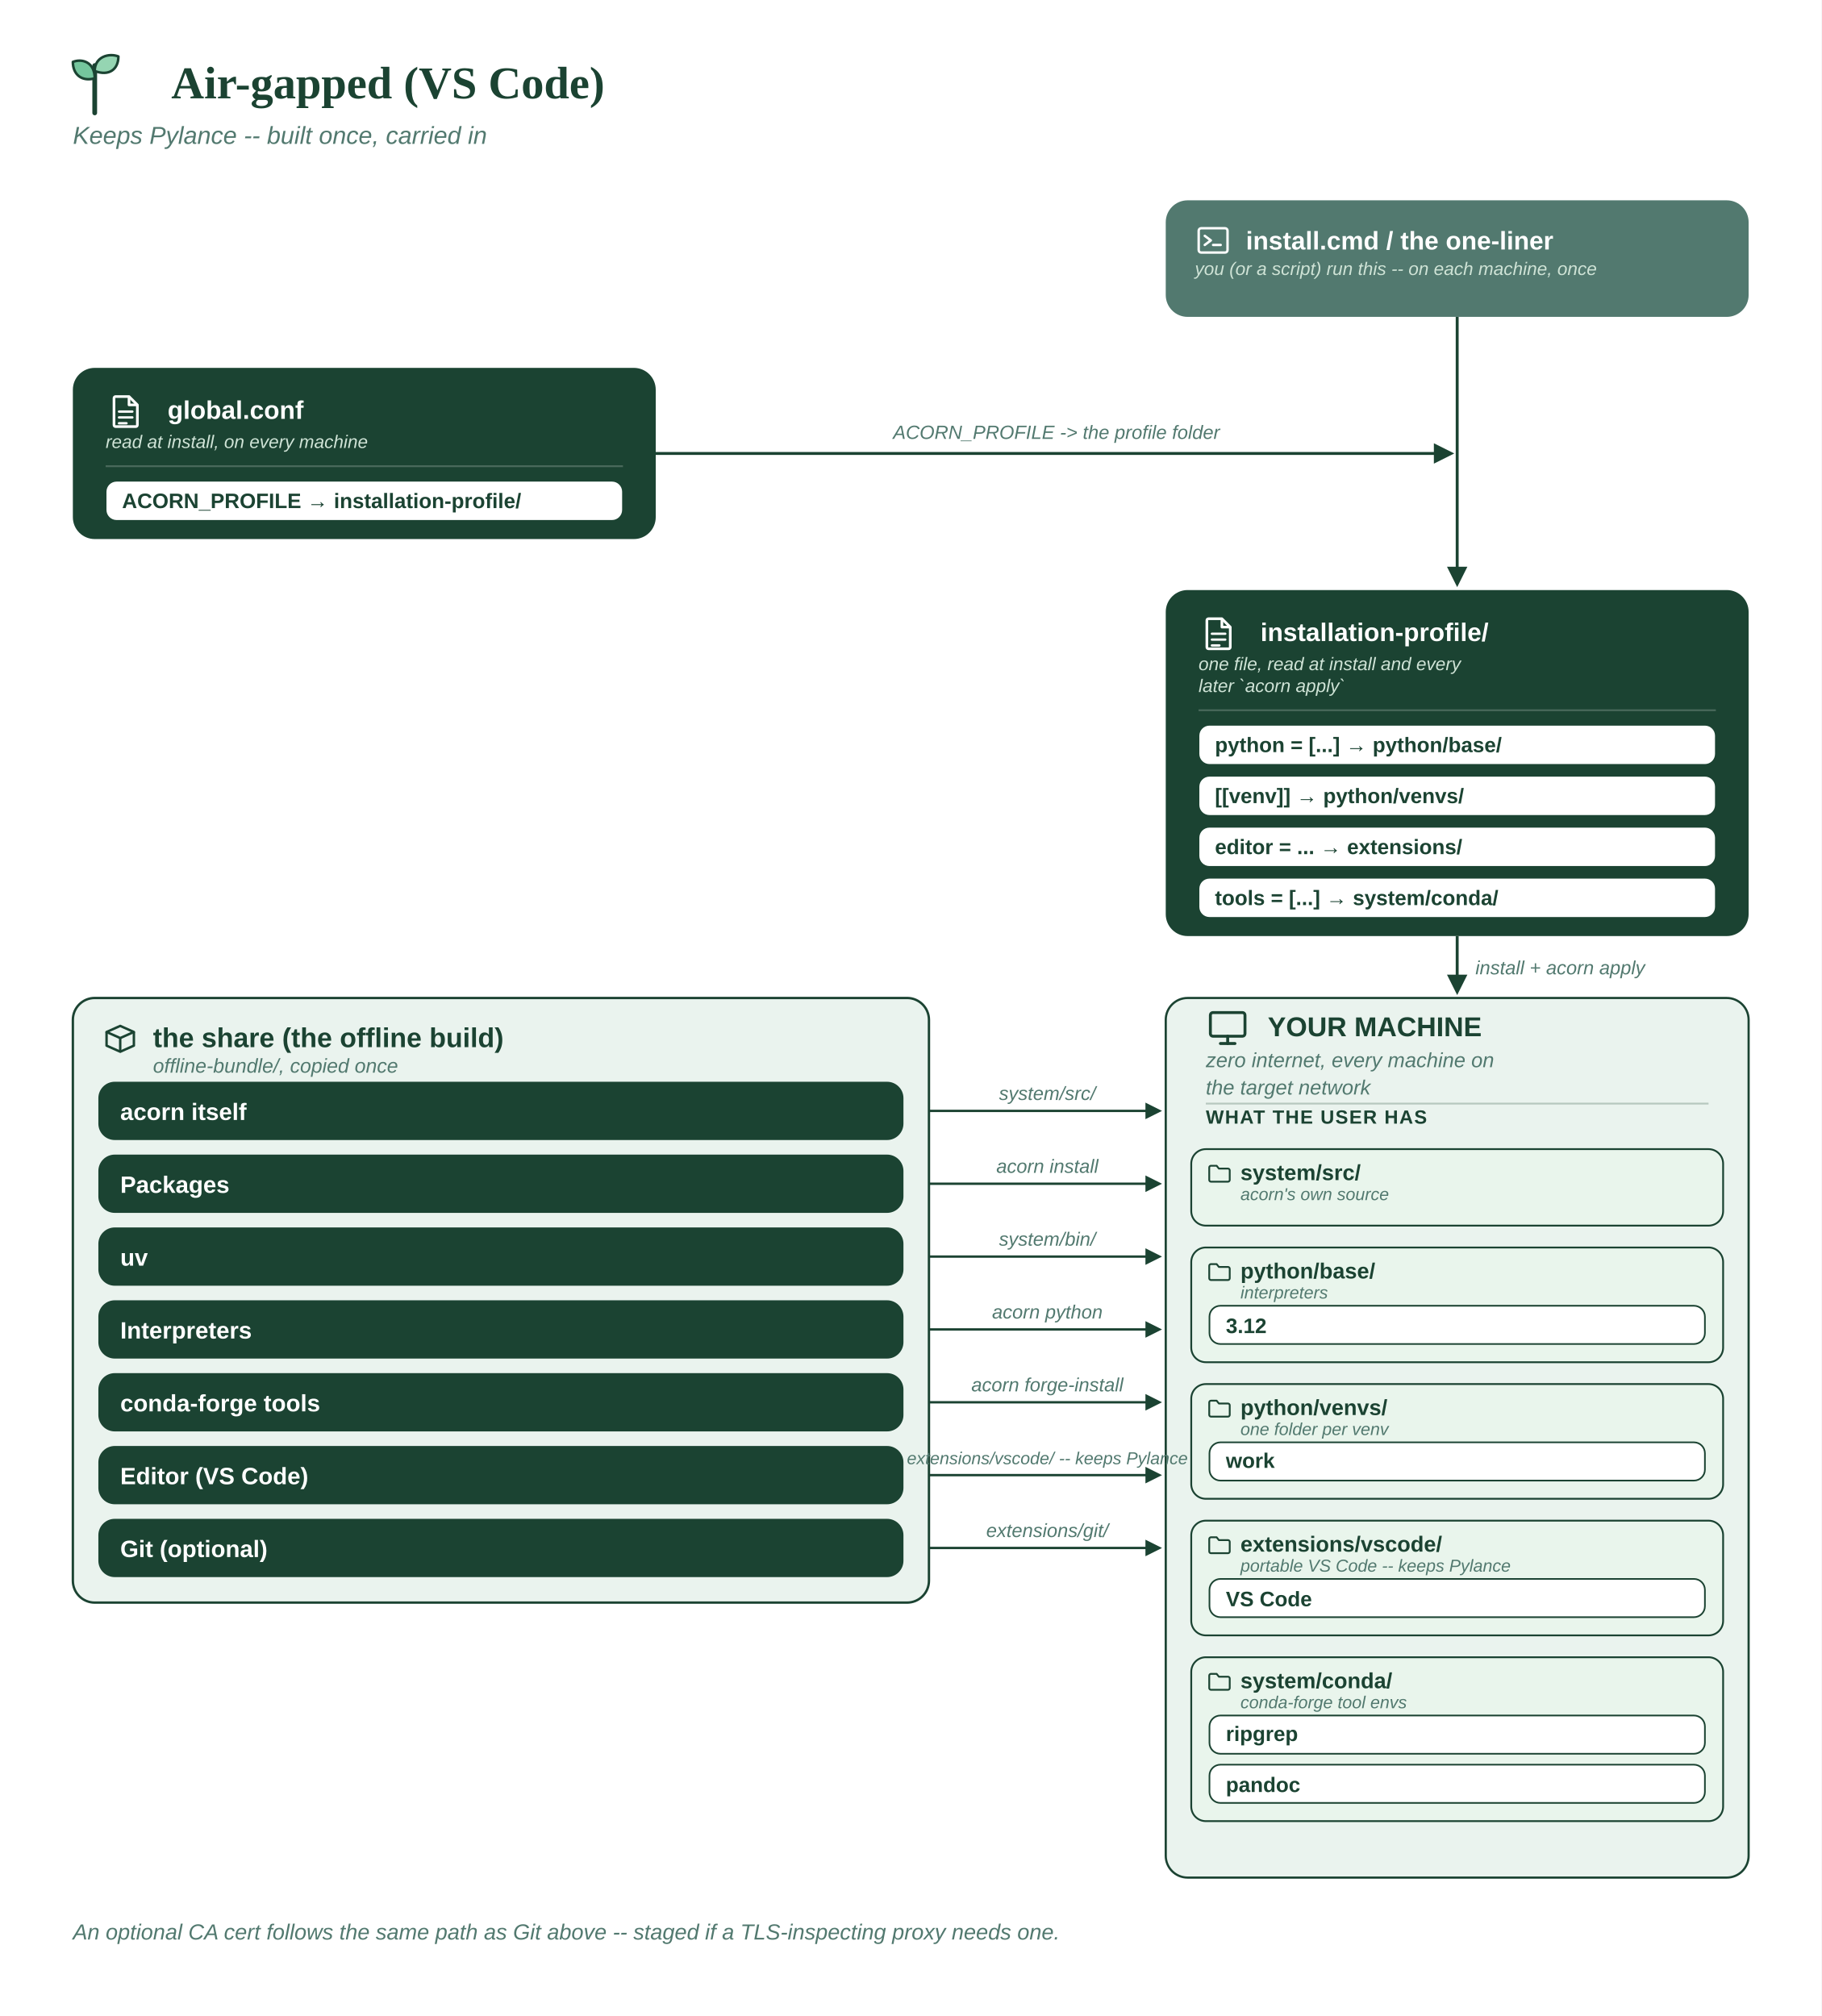
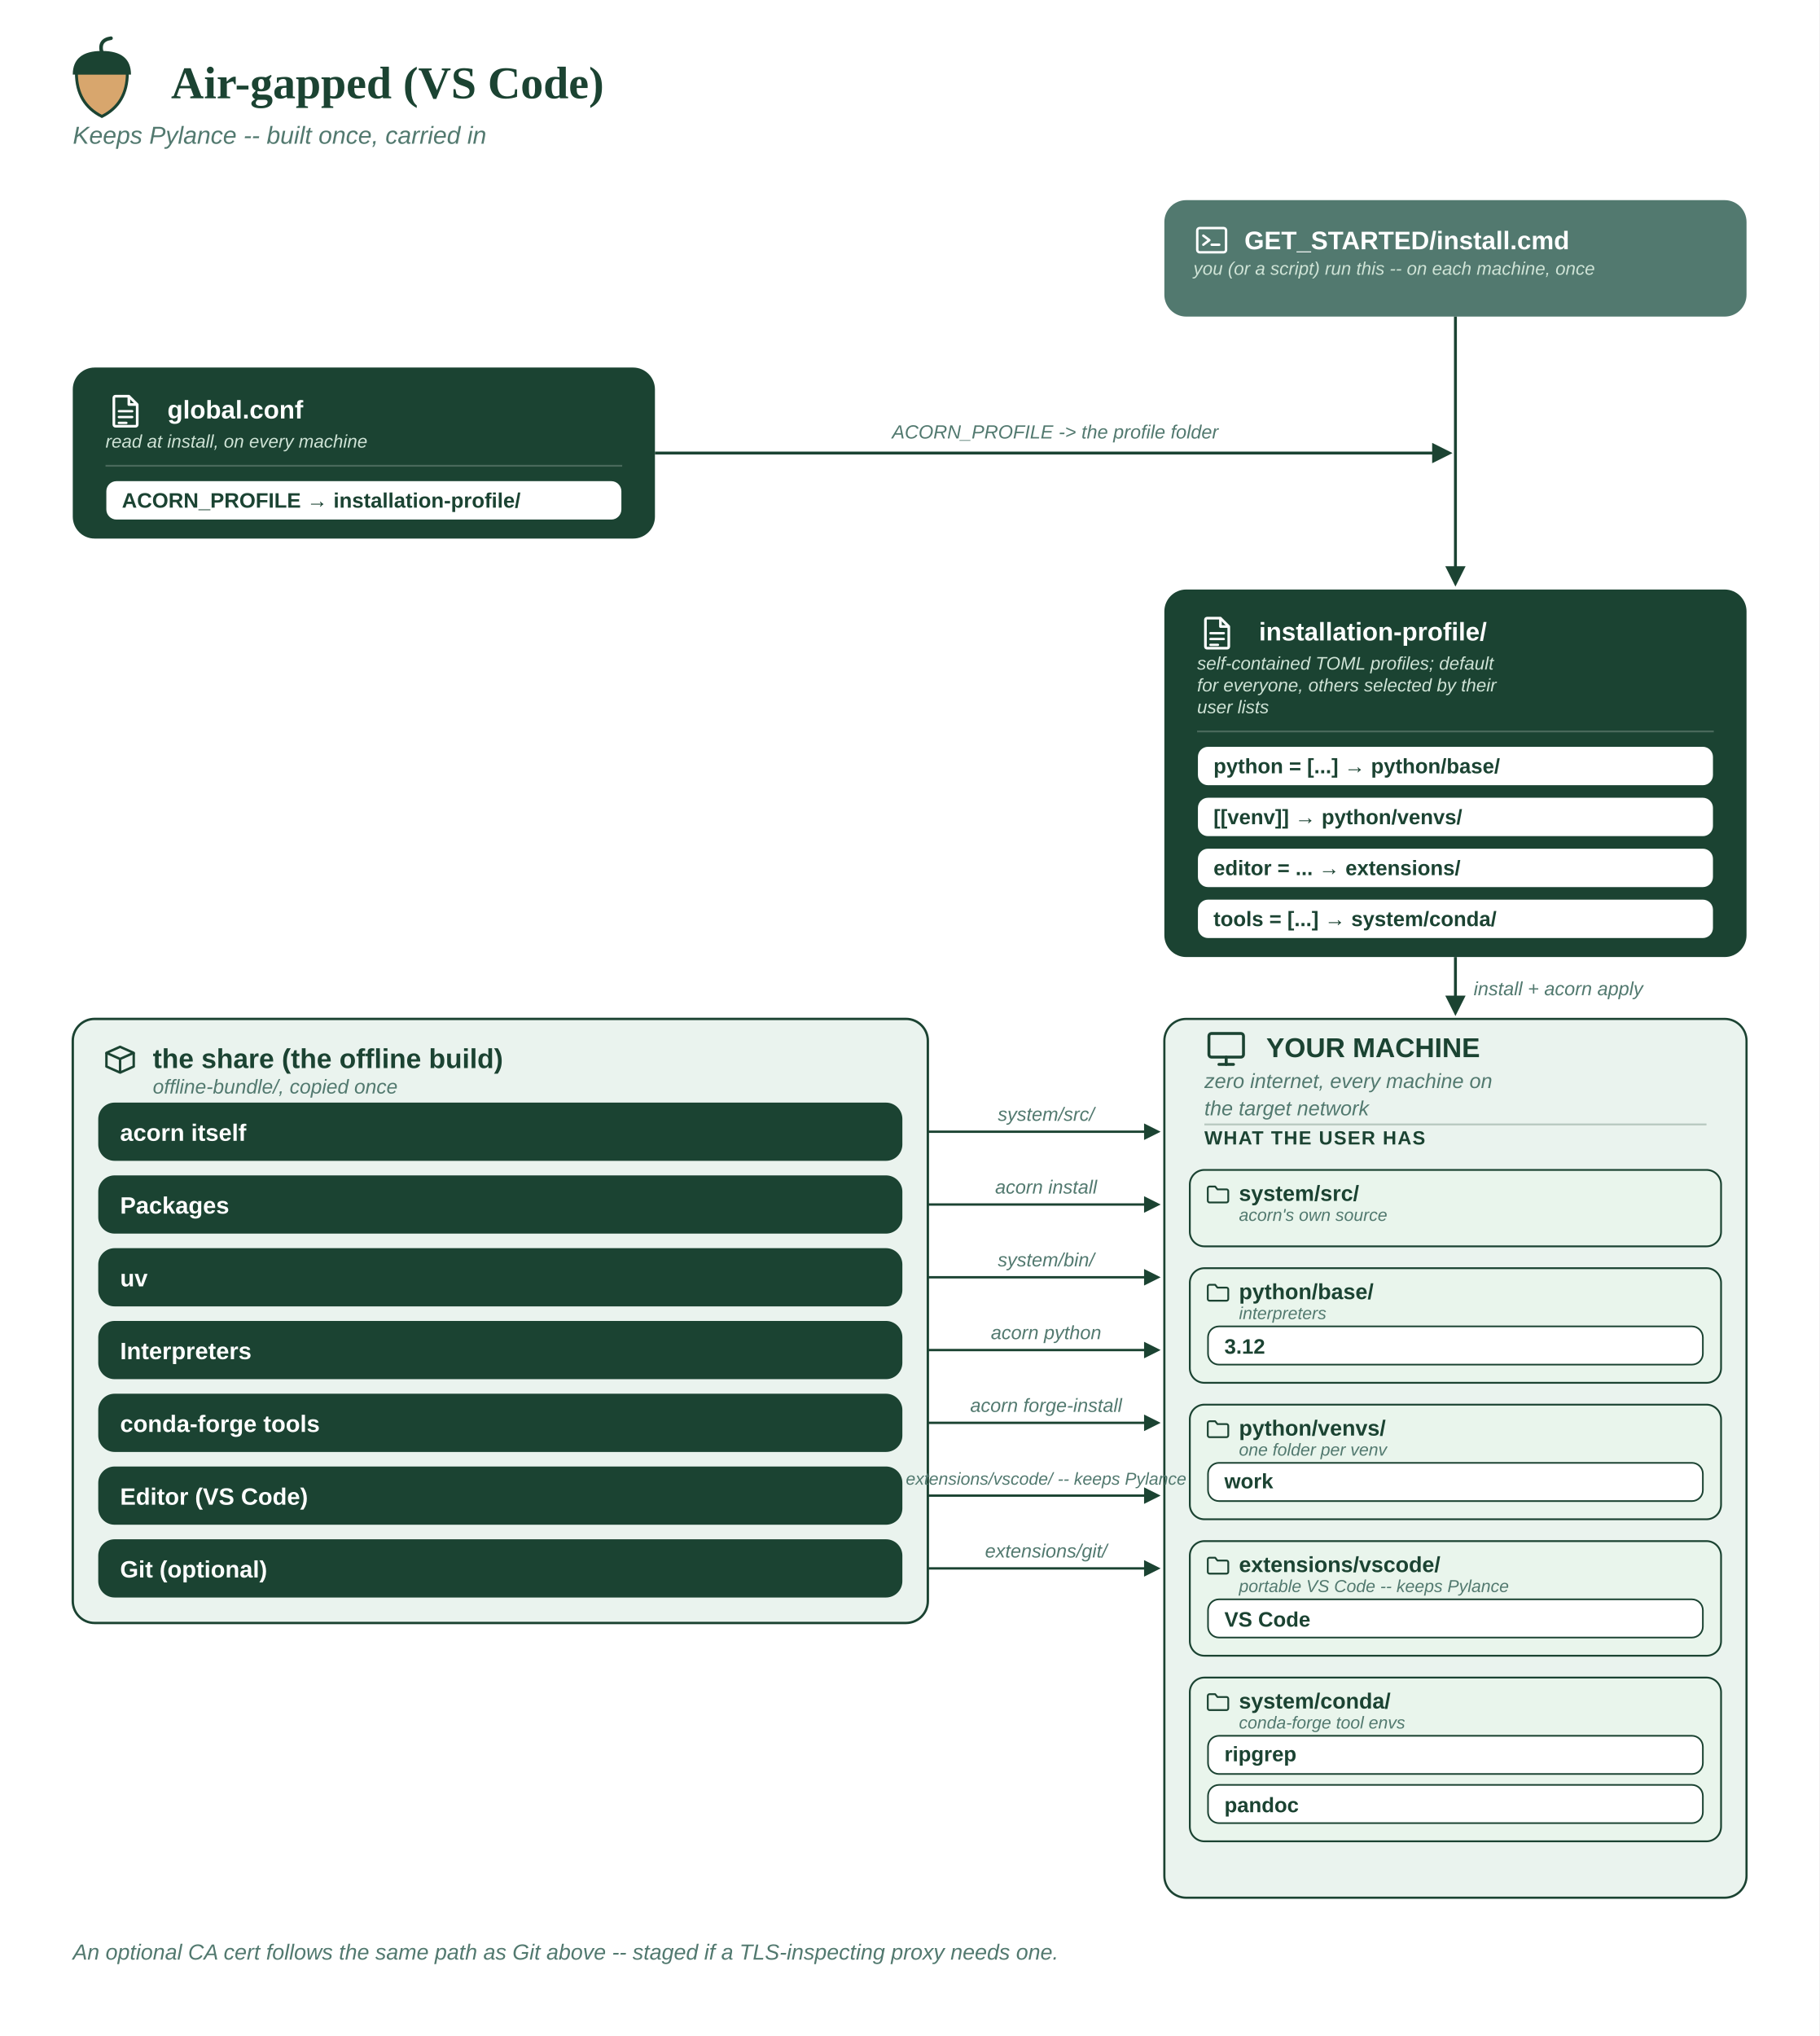
- <svg xmlns="http://www.w3.org/2000/svg" viewBox="0 0 1000 1107" font-family="Arial, Helvetica, sans-serif">
+ <svg xmlns="http://www.w3.org/2000/svg" viewBox="0 0 1000 1119" font-family="Arial, Helvetica, sans-serif">
  <defs>
    <defs>
      <style>
      .head  { font-family: Georgia, 'Times New Roman', serif; }
      .body  { font-family: Arial, Helvetica, sans-serif; }
      .fg    { fill: #1B4332; }
      .fw    { fill: #FFFFFF; }
      .fmute { fill: #52796F; }
    </style>
      <marker id="arrow" markerWidth="7" markerHeight="7" refX="5.5" refY="3.5" orient="auto">
        <path d="M0,0 L7,3.5 L0,7 Z" fill="#1B4332" />
      </marker>
      <symbol id="ic-cloud" viewBox="0 0 24 24">
        <path d="M6.5 18 C3.5 18 2 15.8 2 13.8 C2 11.6 3.8 10 5.8 10.1 C6.4 7.6 8.7 6 11.2 6.3 C13.6 6.6 15.4 8.6 15.5 11 C17.9 11.1 20 13 20 15.3 C20 17.4 18.2 18 17 18 Z" fill="none" stroke="currentColor" stroke-width="1.6" stroke-linejoin="round" />
      </symbol>
      <symbol id="ic-box" viewBox="0 0 24 24">
        <path d="M3 8 L12 4 L21 8 L12 12 Z" fill="none" stroke="currentColor" stroke-width="1.6" stroke-linejoin="round" />
        <path d="M3 8 V17 L12 21 V12" fill="none" stroke="currentColor" stroke-width="1.6" stroke-linejoin="round" />
        <path d="M21 8 V17 L12 21" fill="none" stroke="currentColor" stroke-width="1.6" stroke-linejoin="round" />
      </symbol>
      <symbol id="ic-server" viewBox="0 0 24 24">
        <rect x="3" y="4" width="18" height="6" rx="1.3" fill="none" stroke="currentColor" stroke-width="1.6" />
        <rect x="3" y="14" width="18" height="6" rx="1.3" fill="none" stroke="currentColor" stroke-width="1.6" />
        <circle cx="7" cy="7" r="1" fill="currentColor" />
        <circle cx="7" cy="17" r="1" fill="currentColor" />
      </symbol>
      <symbol id="ic-monitor" viewBox="0 0 24 24">
        <rect x="2.5" y="4" width="19" height="13" rx="1.4" fill="none" stroke="currentColor" stroke-width="1.6" />
        <line x1="8" y1="21" x2="16" y2="21" stroke="currentColor" stroke-width="1.6" stroke-linecap="round" />
        <line x1="12" y1="17" x2="12" y2="21" stroke="currentColor" stroke-width="1.6" stroke-linecap="round" />
      </symbol>
      <symbol id="ic-folder" viewBox="0 0 24 24">
        <path d="M3 6.5 C3 5.7 3.7 5 4.5 5 H9.5 L11.5 7.5 H19.5 C20.3 7.5 21 8.2 21 9 V17.5 C21 18.3 20.3 19 19.5 19 H4.5 C3.7 19 3 18.3 3 17.5 Z" fill="none" stroke="currentColor" stroke-width="1.6" stroke-linejoin="round" />
      </symbol>
      <symbol id="ic-doc" viewBox="0 0 24 24">
        <path d="M6 3 H14 L19 8 V20 C19 20.6 18.6 21 18 21 H6 C5.4 21 5 20.6 5 20 V4 C5 3.4 5.4 3 6 3 Z" fill="none" stroke="currentColor" stroke-width="1.6" stroke-linejoin="round" />
        <path d="M14 3 V8 H19" fill="none" stroke="currentColor" stroke-width="1.6" stroke-linejoin="round" />
        <line x1="8" y1="12" x2="16" y2="12" stroke="currentColor" stroke-width="1.4" stroke-linecap="round" />
        <line x1="8" y1="15.5" x2="16" y2="15.5" stroke="currentColor" stroke-width="1.4" stroke-linecap="round" />
        <line x1="8" y1="19" x2="12.5" y2="19" stroke="currentColor" stroke-width="1.4" stroke-linecap="round" />
      </symbol>
      <symbol id="ic-terminal" viewBox="0 0 24 24">
        <rect x="2.5" y="4" width="19" height="16" rx="1.6" fill="none" stroke="currentColor" stroke-width="1.6" />
        <path d="M6.5 9 L10.5 12 L6.5 15" fill="none" stroke="currentColor" stroke-width="1.6" stroke-linecap="round" stroke-linejoin="round" />
        <line x1="12" y1="15" x2="17" y2="15" stroke="currentColor" stroke-width="1.6" stroke-linecap="round" />
      </symbol>
    </defs>
  </defs>
-   <rect x="0" y="0" width="1000" height="1107" fill="#FFFFFF" />
+   <rect x="0" y="0" width="1000" height="1119" fill="#FFFFFF" />
  <g transform="translate(40,20)">
-     <path d="M12 42 V16" stroke="#1B4332" stroke-width="2.6" stroke-linecap="round" fill="none" />
-     <path d="M12 23 C12 14 5 12 0 14 C0 21 5 25 12 23 Z" fill="#74C69D" stroke="#1B4332" stroke-width="1.4" stroke-linejoin="round" />
-     <path d="M12 19 C12 11 20 9 25 11 C25 18 20 22 12 19 Z" fill="#95D5B2" stroke="#1B4332" stroke-width="1.4" stroke-linejoin="round" />
+     <path d="M2 20 Q2 37 16 44 Q30 37 30 20 Z" fill="#D8A66D" stroke="#1B4332" stroke-width="1.6" />
+     <path d="M0 21 Q0 8 16 8 Q32 8 32 21 Z" fill="#1B4332" />
+     <path d="M16 9 Q14 2 21 1" stroke="#1B4332" stroke-width="2" stroke-linecap="round" fill="none" />
  </g>
  <text x="94" y="54" class="head fg" font-size="25" font-weight="700">Air-gapped (VS Code)</text>
  <text x="40" y="79" class="body fmute" font-size="13.5" font-style="italic">Keeps Pylance -- built once, carried in</text>
  <rect x="640" y="110" width="320" height="64" rx="12" fill="#52796F" />
  <use href="#ic-terminal" x="656" y="122" width="20" height="20" color="#FFFFFF" />
-   <text x="684" y="137" class="body fw" font-size="14.0" font-weight="700">install.cmd  /  the one-liner</text>
+   <text x="684" y="137" class="body fw" font-size="14.0" font-weight="700">GET_STARTED/install.cmd</text>
  <text x="656" y="151" class="body" fill="#CFE3D6" font-size="10" font-style="italic">you (or a script) run this -- on each machine, once</text>
  <line x1="800" y1="174" x2="800" y2="320" stroke="#1B4332" stroke-width="1.6" marker-end="url(#arrow)" />
  <rect x="40" y="202" width="320" height="94" rx="12" fill="#1B4332" />
  <use href="#ic-doc" x="58" y="215" width="22" height="22" color="#FFFFFF" />
  <text x="92" y="230" class="body fw" font-size="14" font-weight="700">global.conf</text>
  <text x="58" y="246" class="body" fill="#CFE3D6" font-size="10" font-style="italic">read at install, on every machine</text>
  <line x1="58" y1="256" x2="342" y2="256" stroke="#FFFFFF" stroke-width="1" opacity="0.2" />
  <rect x="58" y="264" width="284" height="22" rx="6" fill="#FFFFFF" stroke="#1B4332" stroke-width="0.9" />
  <text x="67" y="279" class="body fg" font-size="11.5" font-weight="600">ACORN_PROFILE  →  installation-profile/</text>
  <line x1="360" y1="249" x2="796" y2="249" stroke="#1B4332" stroke-width="1.6" marker-end="url(#arrow)" />
  <text x="580" y="241" text-anchor="middle" class="body fmute" font-size="10.5" font-style="italic">ACORN_PROFILE -&gt; the profile folder</text>
-   <rect x="640" y="324" width="320" height="190" rx="12" fill="#1B4332" />
+   <rect x="640" y="324" width="320" height="202" rx="12" fill="#1B4332" />
  <use href="#ic-doc" x="658" y="337" width="22" height="22" color="#FFFFFF" />
  <text x="692" y="352" class="body fw" font-size="14.0" font-weight="700">installation-profile/</text>
-   <text x="658" y="368" class="body" fill="#CFE3D6" font-size="10" font-style="italic">one file, read at install and every</text>
-   <text x="658" y="380" class="body" fill="#CFE3D6" font-size="10" font-style="italic">later `acorn apply`</text>
-   <line x1="658" y1="390" x2="942" y2="390" stroke="#FFFFFF" stroke-width="1" opacity="0.2" />
-   <rect x="658" y="398" width="284" height="22" rx="6" fill="#FFFFFF" stroke="#1B4332" stroke-width="0.9" />
-   <text x="667" y="413" class="body fg" font-size="11.5" font-weight="600">python = [...]  →  python/base/</text>
-   <rect x="658" y="426" width="284" height="22" rx="6" fill="#FFFFFF" stroke="#1B4332" stroke-width="0.9" />
-   <text x="667" y="441" class="body fg" font-size="11.5" font-weight="600">[[venv]]  →  python/venvs/</text>
-   <rect x="658" y="454" width="284" height="22" rx="6" fill="#FFFFFF" stroke="#1B4332" stroke-width="0.9" />
-   <text x="667" y="469" class="body fg" font-size="11.5" font-weight="600">editor = ...  →  extensions/</text>
-   <rect x="658" y="482" width="284" height="22" rx="6" fill="#FFFFFF" stroke="#1B4332" stroke-width="0.9" />
-   <text x="667" y="497" class="body fg" font-size="11.5" font-weight="600">tools = [...]  →  system/conda/</text>
-   <line x1="800" y1="514" x2="800" y2="544" stroke="#1B4332" stroke-width="1.6" marker-end="url(#arrow)" />
-   <text x="810" y="535" class="body fmute" font-size="10.5" font-style="italic">install + acorn apply</text>
-   <rect x="640" y="548" width="320" height="483" rx="12" fill="#EAF3EE" stroke="#1B4332" stroke-width="1.2" />
-   <use href="#ic-monitor" x="662" y="552" width="24" height="24" color="#1B4332" />
-   <text x="696" y="569" class="body fg" font-size="15" font-weight="700">YOUR MACHINE</text>
-   <text x="662" y="586" class="body fmute" font-size="11.3" font-style="italic">zero internet, every machine on</text>
-   <text x="662" y="601" class="body fmute" font-size="11.3" font-style="italic">the target network</text>
-   <line x1="662" y1="606" x2="938" y2="606" stroke="#1B4332" stroke-width="1" opacity="0.25" />
-   <text x="662" y="617" class="body fg" font-size="10.5" font-weight="700" letter-spacing="0.6">WHAT THE USER HAS</text>
-   <rect x="654" y="631" width="292" height="42" rx="8" fill="#E9F5EC" stroke="#1B4332" stroke-width="1" />
-   <use href="#ic-folder" x="662" y="637" width="15" height="15" color="#1B4332" />
-   <text x="681" y="648" class="body fg" font-size="12.0" font-weight="700">system/src/</text>
-   <text x="681" y="659" class="body fmute" font-size="9.5" font-style="italic">acorn's own source</text>
-   <rect x="654" y="685" width="292" height="63" rx="8" fill="#E9F5EC" stroke="#1B4332" stroke-width="1" />
-   <use href="#ic-folder" x="662" y="691" width="15" height="15" color="#1B4332" />
-   <text x="681" y="702" class="body fg" font-size="12.0" font-weight="700">python/base/</text>
-   <text x="681" y="713" class="body fmute" font-size="9.5" font-style="italic">interpreters</text>
-   <rect x="664" y="717" width="272" height="21" rx="6" fill="#FFFFFF" stroke="#1B4332" stroke-width="0.9" />
-   <text x="673" y="732" class="body fg" font-size="11.5" font-weight="600">3.12</text>
-   <rect x="654" y="760" width="292" height="63" rx="8" fill="#E9F5EC" stroke="#1B4332" stroke-width="1" />
-   <use href="#ic-folder" x="662" y="766" width="15" height="15" color="#1B4332" />
-   <text x="681" y="777" class="body fg" font-size="12.0" font-weight="700">python/venvs/</text>
-   <text x="681" y="788" class="body fmute" font-size="9.5" font-style="italic">one folder per venv</text>
-   <rect x="664" y="792" width="272" height="21" rx="6" fill="#FFFFFF" stroke="#1B4332" stroke-width="0.9" />
-   <text x="673" y="806" class="body fg" font-size="11.5" font-weight="600">work</text>
-   <rect x="654" y="835" width="292" height="63" rx="8" fill="#E9F5EC" stroke="#1B4332" stroke-width="1" />
-   <use href="#ic-folder" x="662" y="841" width="15" height="15" color="#1B4332" />
-   <text x="681" y="852" class="body fg" font-size="12.0" font-weight="700">extensions/vscode/</text>
-   <text x="681" y="863" class="body fmute" font-size="9.5" font-style="italic">portable VS Code -- keeps Pylance</text>
-   <rect x="664" y="867" width="272" height="21" rx="6" fill="#FFFFFF" stroke="#1B4332" stroke-width="0.9" />
-   <text x="673" y="882" class="body fg" font-size="11.5" font-weight="600">VS Code</text>
-   <rect x="654" y="910" width="292" height="90" rx="8" fill="#E9F5EC" stroke="#1B4332" stroke-width="1" />
-   <use href="#ic-folder" x="662" y="916" width="15" height="15" color="#1B4332" />
-   <text x="681" y="927" class="body fg" font-size="12.0" font-weight="700">system/conda/</text>
-   <text x="681" y="938" class="body fmute" font-size="9.5" font-style="italic">conda-forge tool envs</text>
-   <rect x="664" y="942" width="272" height="21" rx="6" fill="#FFFFFF" stroke="#1B4332" stroke-width="0.9" />
-   <text x="673" y="956" class="body fg" font-size="11.5" font-weight="600">ripgrep</text>
-   <rect x="664" y="969" width="272" height="21" rx="6" fill="#FFFFFF" stroke="#1B4332" stroke-width="0.9" />
-   <text x="673" y="984" class="body fg" font-size="11.5" font-weight="600">pandoc</text>
-   <rect x="40" y="548" width="470" height="332" rx="12" fill="#EAF3EE" stroke="#1B4332" stroke-width="1.3" />
-   <use href="#ic-box" x="56" y="560" width="20" height="20" color="#1B4332" />
-   <text x="84" y="575" class="body fg" font-size="15.0" font-weight="700">the share (the offline build)</text>
-   <text x="84" y="589" class="body fmute" font-size="11.0" font-style="italic">offline-bundle/, copied once</text>
-   <rect x="54" y="594" width="442" height="32" rx="9" fill="#1B4332" />
-   <text x="66" y="615" class="body fw" font-size="13.0" font-weight="700">acorn itself</text>
-   <line x1="510" y1="610" x2="636" y2="610" stroke="#1B4332" stroke-width="1.3" marker-end="url(#arrow)" />
-   <text x="575" y="604" text-anchor="middle" class="body fmute" font-size="10.5" font-style="italic">system/src/</text>
-   <rect x="54" y="634" width="442" height="32" rx="9" fill="#1B4332" />
-   <text x="66" y="655" class="body fw" font-size="13.0" font-weight="700">Packages</text>
-   <line x1="510" y1="650" x2="636" y2="650" stroke="#1B4332" stroke-width="1.3" marker-end="url(#arrow)" />
-   <text x="575" y="644" text-anchor="middle" class="body fmute" font-size="10.5" font-style="italic">acorn install</text>
-   <rect x="54" y="674" width="442" height="32" rx="9" fill="#1B4332" />
-   <text x="66" y="695" class="body fw" font-size="13.0" font-weight="700">uv</text>
-   <line x1="510" y1="690" x2="636" y2="690" stroke="#1B4332" stroke-width="1.3" marker-end="url(#arrow)" />
-   <text x="575" y="684" text-anchor="middle" class="body fmute" font-size="10.5" font-style="italic">system/bin/</text>
-   <rect x="54" y="714" width="442" height="32" rx="9" fill="#1B4332" />
-   <text x="66" y="735" class="body fw" font-size="13.0" font-weight="700">Interpreters</text>
-   <line x1="510" y1="730" x2="636" y2="730" stroke="#1B4332" stroke-width="1.3" marker-end="url(#arrow)" />
-   <text x="575" y="724" text-anchor="middle" class="body fmute" font-size="10.5" font-style="italic">acorn python</text>
-   <rect x="54" y="754" width="442" height="32" rx="9" fill="#1B4332" />
-   <text x="66" y="775" class="body fw" font-size="13.0" font-weight="700">conda-forge tools</text>
-   <line x1="510" y1="770" x2="636" y2="770" stroke="#1B4332" stroke-width="1.3" marker-end="url(#arrow)" />
-   <text x="575" y="764" text-anchor="middle" class="body fmute" font-size="10.5" font-style="italic">acorn forge-install</text>
-   <rect x="54" y="794" width="442" height="32" rx="9" fill="#1B4332" />
-   <text x="66" y="815" class="body fw" font-size="13.0" font-weight="700">Editor (VS Code)</text>
-   <line x1="510" y1="810" x2="636" y2="810" stroke="#1B4332" stroke-width="1.3" marker-end="url(#arrow)" />
-   <text x="575" y="804" text-anchor="middle" class="body fmute" font-size="9.5" font-style="italic">extensions/vscode/ -- keeps Pylance</text>
-   <rect x="54" y="834" width="442" height="32" rx="9" fill="#1B4332" />
-   <text x="66" y="855" class="body fw" font-size="13.0" font-weight="700">Git (optional)</text>
-   <line x1="510" y1="850" x2="636" y2="850" stroke="#1B4332" stroke-width="1.3" marker-end="url(#arrow)" />
-   <text x="575" y="844" text-anchor="middle" class="body fmute" font-size="10.5" font-style="italic">extensions/git/</text>
-   <text x="40" y="1065" class="body fmute" font-size="12" font-style="italic">An optional CA cert follows the same path as Git above -- staged if a TLS-inspecting proxy needs one.</text>
+   <text x="658" y="368" class="body" fill="#CFE3D6" font-size="10" font-style="italic">self-contained TOML profiles; default</text>
+   <text x="658" y="380" class="body" fill="#CFE3D6" font-size="10" font-style="italic">for everyone, others selected by their</text>
+   <text x="658" y="392" class="body" fill="#CFE3D6" font-size="10" font-style="italic">user lists</text>
+   <line x1="658" y1="402" x2="942" y2="402" stroke="#FFFFFF" stroke-width="1" opacity="0.2" />
+   <rect x="658" y="410" width="284" height="22" rx="6" fill="#FFFFFF" stroke="#1B4332" stroke-width="0.9" />
+   <text x="667" y="425" class="body fg" font-size="11.5" font-weight="600">python = [...]  →  python/base/</text>
+   <rect x="658" y="438" width="284" height="22" rx="6" fill="#FFFFFF" stroke="#1B4332" stroke-width="0.9" />
+   <text x="667" y="453" class="body fg" font-size="11.5" font-weight="600">[[venv]]  →  python/venvs/</text>
+   <rect x="658" y="466" width="284" height="22" rx="6" fill="#FFFFFF" stroke="#1B4332" stroke-width="0.9" />
+   <text x="667" y="481" class="body fg" font-size="11.5" font-weight="600">editor = ...  →  extensions/</text>
+   <rect x="658" y="494" width="284" height="22" rx="6" fill="#FFFFFF" stroke="#1B4332" stroke-width="0.9" />
+   <text x="667" y="509" class="body fg" font-size="11.5" font-weight="600">tools = [...]  →  system/conda/</text>
+   <line x1="800" y1="526" x2="800" y2="556" stroke="#1B4332" stroke-width="1.6" marker-end="url(#arrow)" />
+   <text x="810" y="547" class="body fmute" font-size="10.5" font-style="italic">install + acorn apply</text>
+   <rect x="640" y="560" width="320" height="483" rx="12" fill="#EAF3EE" stroke="#1B4332" stroke-width="1.2" />
+   <use href="#ic-monitor" x="662" y="564" width="24" height="24" color="#1B4332" />
+   <text x="696" y="581" class="body fg" font-size="15" font-weight="700">YOUR MACHINE</text>
+   <text x="662" y="598" class="body fmute" font-size="11.3" font-style="italic">zero internet, every machine on</text>
+   <text x="662" y="613" class="body fmute" font-size="11.3" font-style="italic">the target network</text>
+   <line x1="662" y1="618" x2="938" y2="618" stroke="#1B4332" stroke-width="1" opacity="0.25" />
+   <text x="662" y="629" class="body fg" font-size="10.5" font-weight="700" letter-spacing="0.6">WHAT THE USER HAS</text>
+   <rect x="654" y="643" width="292" height="42" rx="8" fill="#E9F5EC" stroke="#1B4332" stroke-width="1" />
+   <use href="#ic-folder" x="662" y="649" width="15" height="15" color="#1B4332" />
+   <text x="681" y="660" class="body fg" font-size="12.0" font-weight="700">system/src/</text>
+   <text x="681" y="671" class="body fmute" font-size="9.5" font-style="italic">acorn's own source</text>
+   <rect x="654" y="697" width="292" height="63" rx="8" fill="#E9F5EC" stroke="#1B4332" stroke-width="1" />
+   <use href="#ic-folder" x="662" y="703" width="15" height="15" color="#1B4332" />
+   <text x="681" y="714" class="body fg" font-size="12.0" font-weight="700">python/base/</text>
+   <text x="681" y="725" class="body fmute" font-size="9.5" font-style="italic">interpreters</text>
+   <rect x="664" y="729" width="272" height="21" rx="6" fill="#FFFFFF" stroke="#1B4332" stroke-width="0.9" />
+   <text x="673" y="744" class="body fg" font-size="11.5" font-weight="600">3.12</text>
+   <rect x="654" y="772" width="292" height="63" rx="8" fill="#E9F5EC" stroke="#1B4332" stroke-width="1" />
+   <use href="#ic-folder" x="662" y="778" width="15" height="15" color="#1B4332" />
+   <text x="681" y="789" class="body fg" font-size="12.0" font-weight="700">python/venvs/</text>
+   <text x="681" y="800" class="body fmute" font-size="9.5" font-style="italic">one folder per venv</text>
+   <rect x="664" y="804" width="272" height="21" rx="6" fill="#FFFFFF" stroke="#1B4332" stroke-width="0.9" />
+   <text x="673" y="818" class="body fg" font-size="11.5" font-weight="600">work</text>
+   <rect x="654" y="847" width="292" height="63" rx="8" fill="#E9F5EC" stroke="#1B4332" stroke-width="1" />
+   <use href="#ic-folder" x="662" y="853" width="15" height="15" color="#1B4332" />
+   <text x="681" y="864" class="body fg" font-size="12.0" font-weight="700">extensions/vscode/</text>
+   <text x="681" y="875" class="body fmute" font-size="9.5" font-style="italic">portable VS Code -- keeps Pylance</text>
+   <rect x="664" y="879" width="272" height="21" rx="6" fill="#FFFFFF" stroke="#1B4332" stroke-width="0.9" />
+   <text x="673" y="894" class="body fg" font-size="11.5" font-weight="600">VS Code</text>
+   <rect x="654" y="922" width="292" height="90" rx="8" fill="#E9F5EC" stroke="#1B4332" stroke-width="1" />
+   <use href="#ic-folder" x="662" y="928" width="15" height="15" color="#1B4332" />
+   <text x="681" y="939" class="body fg" font-size="12.0" font-weight="700">system/conda/</text>
+   <text x="681" y="950" class="body fmute" font-size="9.5" font-style="italic">conda-forge tool envs</text>
+   <rect x="664" y="954" width="272" height="21" rx="6" fill="#FFFFFF" stroke="#1B4332" stroke-width="0.9" />
+   <text x="673" y="968" class="body fg" font-size="11.5" font-weight="600">ripgrep</text>
+   <rect x="664" y="981" width="272" height="21" rx="6" fill="#FFFFFF" stroke="#1B4332" stroke-width="0.9" />
+   <text x="673" y="996" class="body fg" font-size="11.5" font-weight="600">pandoc</text>
+   <rect x="40" y="560" width="470" height="332" rx="12" fill="#EAF3EE" stroke="#1B4332" stroke-width="1.3" />
+   <use href="#ic-box" x="56" y="572" width="20" height="20" color="#1B4332" />
+   <text x="84" y="587" class="body fg" font-size="15.0" font-weight="700">the share (the offline build)</text>
+   <text x="84" y="601" class="body fmute" font-size="11.0" font-style="italic">offline-bundle/, copied once</text>
+   <rect x="54" y="606" width="442" height="32" rx="9" fill="#1B4332" />
+   <text x="66" y="627" class="body fw" font-size="13.0" font-weight="700">acorn itself</text>
+   <line x1="510" y1="622" x2="636" y2="622" stroke="#1B4332" stroke-width="1.3" marker-end="url(#arrow)" />
+   <text x="575" y="616" text-anchor="middle" class="body fmute" font-size="10.5" font-style="italic">system/src/</text>
+   <rect x="54" y="646" width="442" height="32" rx="9" fill="#1B4332" />
+   <text x="66" y="667" class="body fw" font-size="13.0" font-weight="700">Packages</text>
+   <line x1="510" y1="662" x2="636" y2="662" stroke="#1B4332" stroke-width="1.3" marker-end="url(#arrow)" />
+   <text x="575" y="656" text-anchor="middle" class="body fmute" font-size="10.5" font-style="italic">acorn install</text>
+   <rect x="54" y="686" width="442" height="32" rx="9" fill="#1B4332" />
+   <text x="66" y="707" class="body fw" font-size="13.0" font-weight="700">uv</text>
+   <line x1="510" y1="702" x2="636" y2="702" stroke="#1B4332" stroke-width="1.3" marker-end="url(#arrow)" />
+   <text x="575" y="696" text-anchor="middle" class="body fmute" font-size="10.5" font-style="italic">system/bin/</text>
+   <rect x="54" y="726" width="442" height="32" rx="9" fill="#1B4332" />
+   <text x="66" y="747" class="body fw" font-size="13.0" font-weight="700">Interpreters</text>
+   <line x1="510" y1="742" x2="636" y2="742" stroke="#1B4332" stroke-width="1.3" marker-end="url(#arrow)" />
+   <text x="575" y="736" text-anchor="middle" class="body fmute" font-size="10.5" font-style="italic">acorn python</text>
+   <rect x="54" y="766" width="442" height="32" rx="9" fill="#1B4332" />
+   <text x="66" y="787" class="body fw" font-size="13.0" font-weight="700">conda-forge tools</text>
+   <line x1="510" y1="782" x2="636" y2="782" stroke="#1B4332" stroke-width="1.3" marker-end="url(#arrow)" />
+   <text x="575" y="776" text-anchor="middle" class="body fmute" font-size="10.5" font-style="italic">acorn forge-install</text>
+   <rect x="54" y="806" width="442" height="32" rx="9" fill="#1B4332" />
+   <text x="66" y="827" class="body fw" font-size="13.0" font-weight="700">Editor (VS Code)</text>
+   <line x1="510" y1="822" x2="636" y2="822" stroke="#1B4332" stroke-width="1.3" marker-end="url(#arrow)" />
+   <text x="575" y="816" text-anchor="middle" class="body fmute" font-size="9.5" font-style="italic">extensions/vscode/ -- keeps Pylance</text>
+   <rect x="54" y="846" width="442" height="32" rx="9" fill="#1B4332" />
+   <text x="66" y="867" class="body fw" font-size="13.0" font-weight="700">Git (optional)</text>
+   <line x1="510" y1="862" x2="636" y2="862" stroke="#1B4332" stroke-width="1.3" marker-end="url(#arrow)" />
+   <text x="575" y="856" text-anchor="middle" class="body fmute" font-size="10.5" font-style="italic">extensions/git/</text>
+   <text x="40" y="1077" class="body fmute" font-size="12" font-style="italic">An optional CA cert follows the same path as Git above -- staged if a TLS-inspecting proxy needs one.</text>
</svg>
